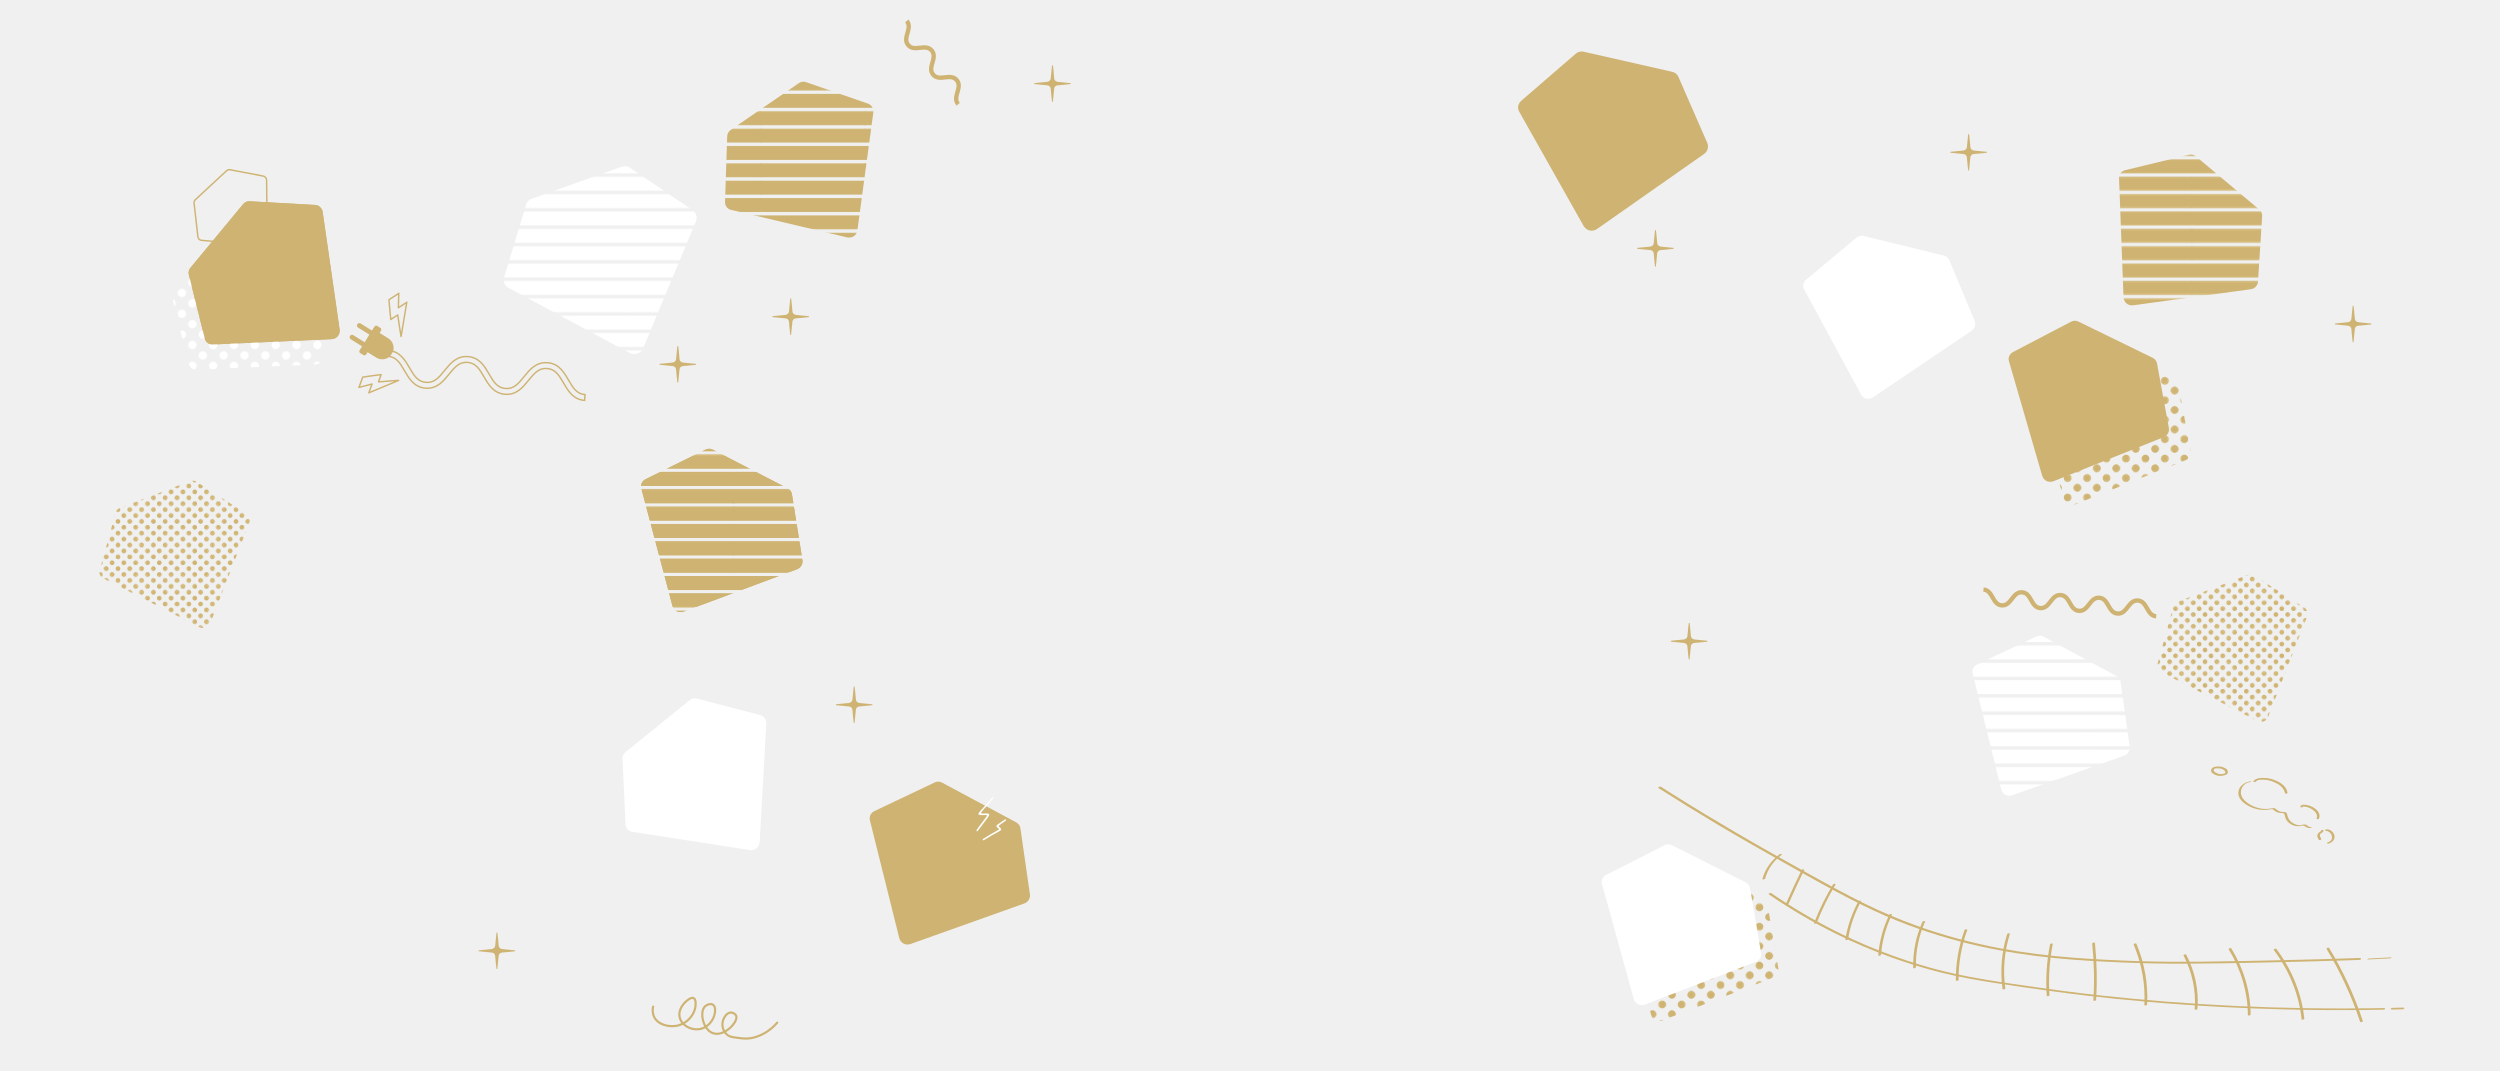
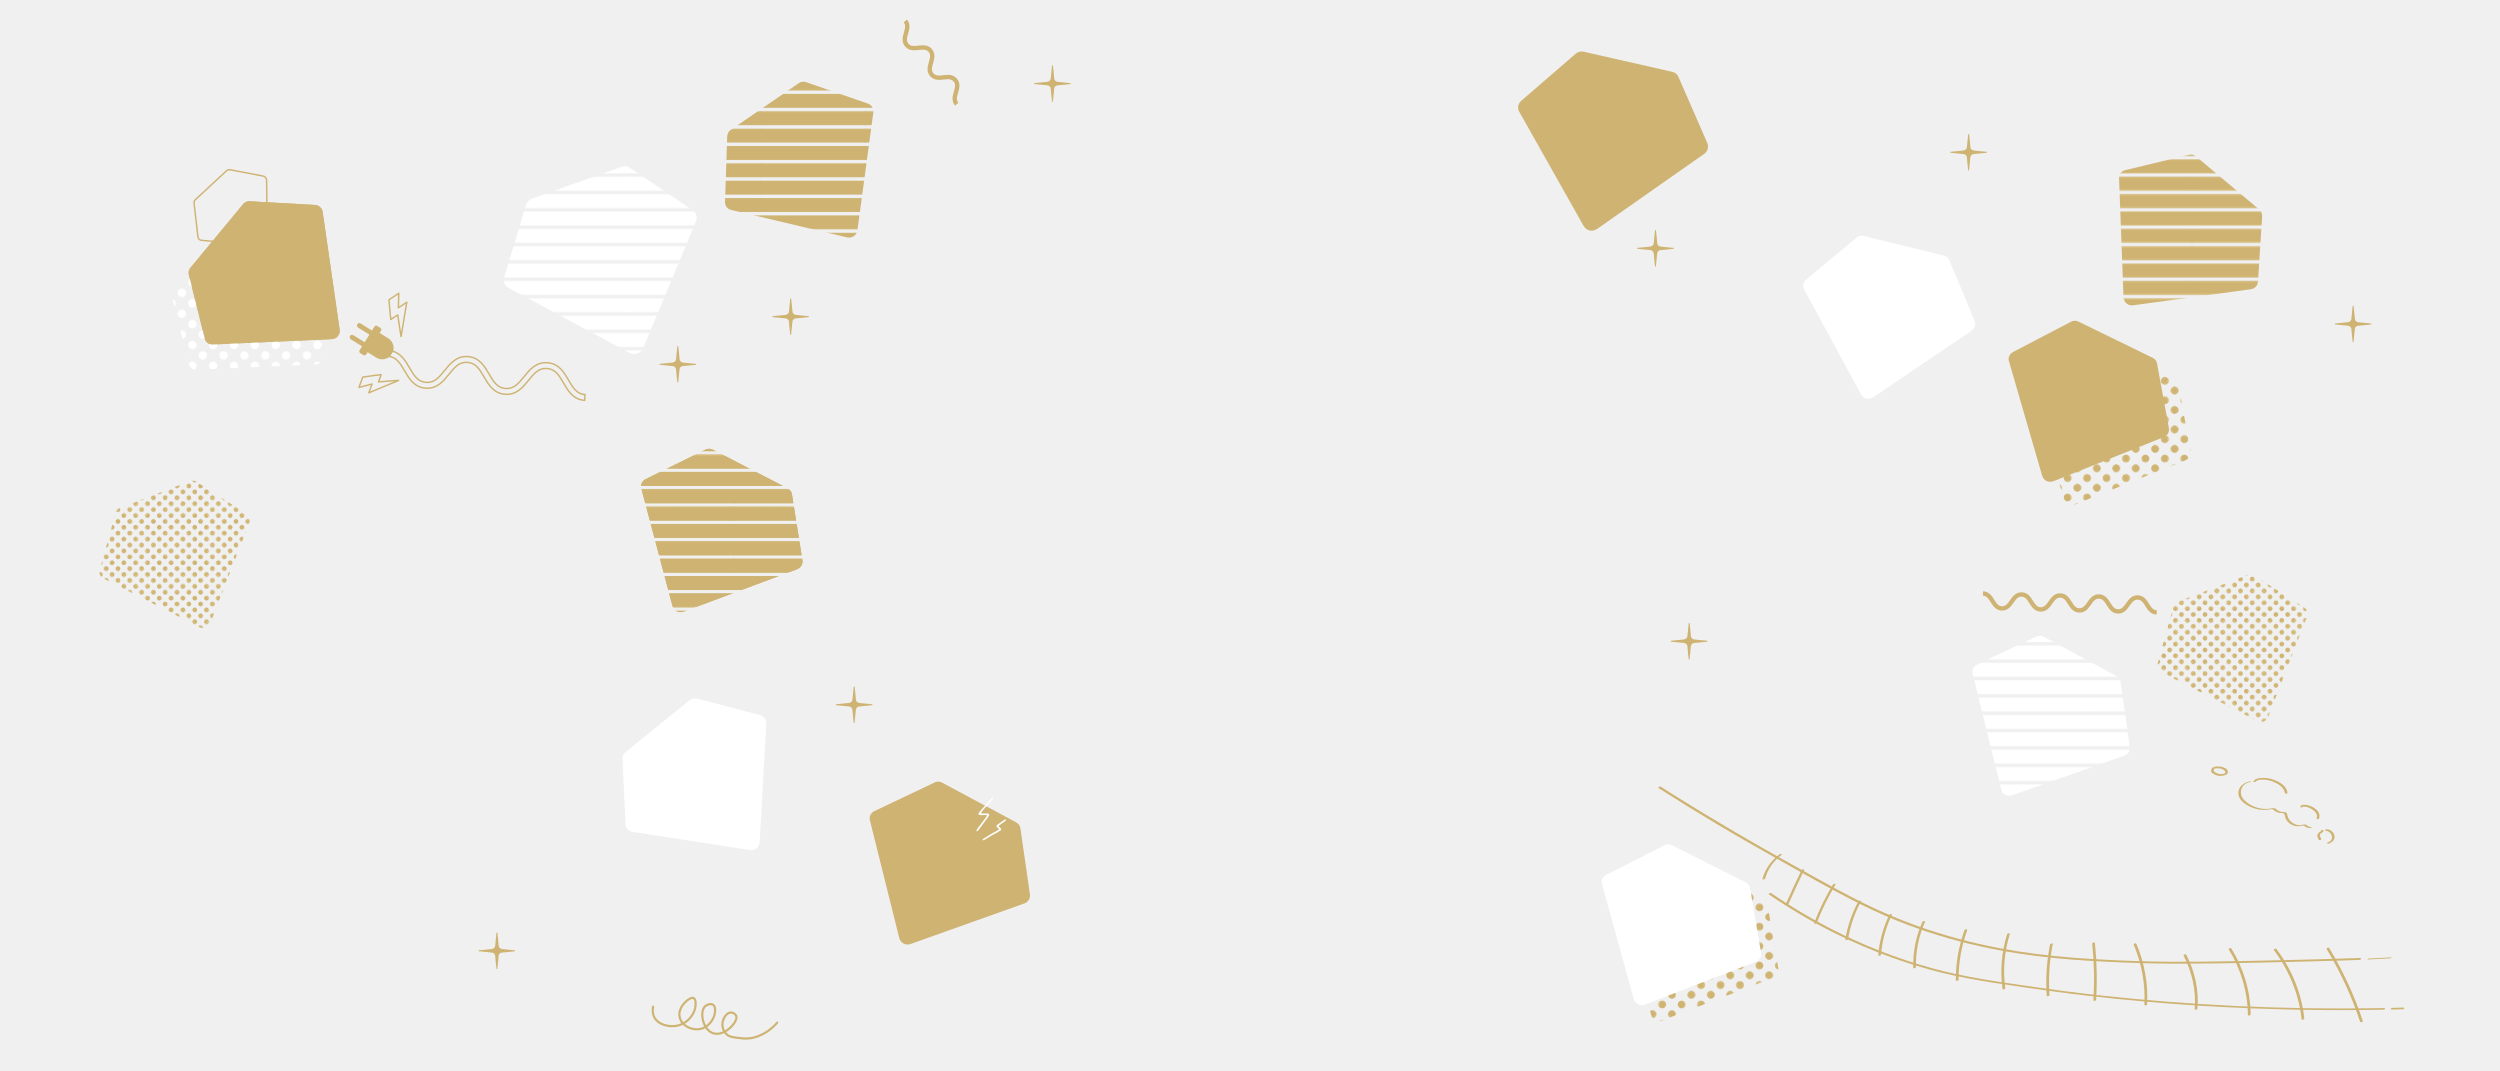
<svg xmlns="http://www.w3.org/2000/svg" xmlns:xlink="http://www.w3.org/1999/xlink" id="_レイヤー_2" data-name="レイヤー_2" version="1.1" viewBox="0 0 1728 740">
  <defs>
    <style>
      .st0, .st1, .st2, .st3, .st4, .st5 {
        fill: none;
      }

      .st6 {
        fill: #ceb372;
      }

      .st7 {
        fill: url(#_新規パターンスウォッチ_12);
      }

      .st8 {
        fill: url(#_新規パターンスウォッチ_11);
      }

      .st9 {
        fill: url(#_新規パターンスウォッチ_13);
      }

      .st10 {
        fill: url(#_新規パターンスウォッチ_41);
      }

      .st1 {
        stroke: #fff;
      }

      .st1, .st3 {
        stroke-width: 9.6px;
      }

      .st11 {
        fill: #fff;
      }

      .st12 {
        fill: url(#_新規パターンスウォッチ_5);
      }

      .st13 {
        fill: url(#_新規パターンスウォッチ_4);
      }

      .st14 {
        fill: url(#_新規パターンスウォッチ_3);
      }

      .st15 {
        fill: url(#_新規パターンスウォッチ_1);
      }

      .st2, .st3, .st4, .st5 {
        stroke: #ceb372;
      }

      .st2, .st4 {
        stroke-miterlimit: 10;
      }

      .st4 {
        stroke-width: 3px;
      }

      .st5 {
        stroke-linecap: round;
        stroke-linejoin: round;
        stroke-width: 1.5px;
      }
    </style>
    <pattern id="_新規パターンスウォッチ_1" data-name="新規パターンスウォッチ 1" x="0" y="0" width="48" height="48" patternTransform="translate(-3172.04 -3008.42) scale(.56)" patternUnits="userSpaceOnUse" viewBox="0 0 48 48">
      <g>
        <rect class="st0" width="48" height="48" />
        <g>
          <path class="st6" d="M24,52.8c2.65,0,4.8-2.15,4.8-4.8s-2.15-4.8-4.8-4.8-4.8,2.15-4.8,4.8,2.15,4.8,4.8,4.8Z" />
          <path class="st6" d="M48,52.8c2.65,0,4.8-2.15,4.8-4.8s-2.15-4.8-4.8-4.8-4.8,2.15-4.8,4.8,2.15,4.8,4.8,4.8Z" />
          <path class="st6" d="M24,28.8c2.65,0,4.8-2.15,4.8-4.8s-2.15-4.8-4.8-4.8-4.8,2.15-4.8,4.8,2.15,4.8,4.8,4.8Z" />
          <path class="st6" d="M48,28.8c2.65,0,4.8-2.15,4.8-4.8s-2.15-4.8-4.8-4.8-4.8,2.15-4.8,4.8,2.15,4.8,4.8,4.8Z" />
          <path class="st6" d="M36,40.8c2.65,0,4.8-2.15,4.8-4.8s-2.15-4.8-4.8-4.8-4.8,2.15-4.8,4.8,2.15,4.8,4.8,4.8Z" />
          <path class="st6" d="M12,40.8c2.65,0,4.8-2.15,4.8-4.8s-2.15-4.8-4.8-4.8-4.8,2.15-4.8,4.8,2.15,4.8,4.8,4.8Z" />
          <path class="st6" d="M36,16.8c2.65,0,4.8-2.15,4.8-4.8s-2.15-4.8-4.8-4.8-4.8,2.15-4.8,4.8,2.15,4.8,4.8,4.8Z" />
          <path class="st6" d="M12,16.8c2.65,0,4.8-2.15,4.8-4.8s-2.15-4.8-4.8-4.8-4.8,2.15-4.8,4.8,2.15,4.8,4.8,4.8Z" />
        </g>
        <g>
          <path class="st6" d="M0,52.8c2.65,0,4.8-2.15,4.8-4.8s-2.15-4.8-4.8-4.8-4.8,2.15-4.8,4.8,2.15,4.8,4.8,4.8Z" />
          <path class="st6" d="M0,28.8c2.65,0,4.8-2.15,4.8-4.8s-2.15-4.8-4.8-4.8-4.8,2.15-4.8,4.8,2.15,4.8,4.8,4.8Z" />
        </g>
        <g>
          <path class="st6" d="M24,4.8c2.65,0,4.8-2.15,4.8-4.8s-2.15-4.8-4.8-4.8-4.8,2.15-4.8,4.8,2.15,4.8,4.8,4.8Z" />
          <path class="st6" d="M48,4.8c2.65,0,4.8-2.15,4.8-4.8s-2.15-4.8-4.8-4.8-4.8,2.15-4.8,4.8,2.15,4.8,4.8,4.8Z" />
        </g>
        <path class="st6" d="M0,4.8c2.65,0,4.8-2.15,4.8-4.8S2.65-4.8,0-4.8-4.8-2.65-4.8,0-2.65,4.8,0,4.8Z" />
      </g>
    </pattern>
    <pattern id="_新規パターンスウォッチ_5" data-name="新規パターンスウォッチ 5" x="0" y="0" width="72" height="72" patternTransform="translate(3 709)" patternUnits="userSpaceOnUse" viewBox="0 0 72 72">
      <g>
        <rect class="st0" width="72" height="72" />
        <g>
          <line class="st1" x1="71.75" y1="66" x2="144.25" y2="66" />
          <line class="st1" x1="71.75" y1="42" x2="144.25" y2="42" />
          <line class="st1" x1="71.75" y1="18" x2="144.25" y2="18" />
          <line class="st1" x1="71.75" y1="54" x2="144.25" y2="54" />
          <line class="st1" x1="71.75" y1="30" x2="144.25" y2="30" />
          <line class="st1" x1="71.75" y1="6" x2="144.25" y2="6" />
        </g>
        <g>
          <line class="st1" x1="-.25" y1="66" x2="72.25" y2="66" />
          <line class="st1" x1="-.25" y1="42" x2="72.25" y2="42" />
          <line class="st1" x1="-.25" y1="18" x2="72.25" y2="18" />
          <line class="st1" x1="-.25" y1="54" x2="72.25" y2="54" />
          <line class="st1" x1="-.25" y1="30" x2="72.25" y2="30" />
          <line class="st1" x1="-.25" y1="6" x2="72.25" y2="6" />
        </g>
        <g>
          <line class="st1" x1="-72.25" y1="66" x2=".25" y2="66" />
          <line class="st1" x1="-72.25" y1="42" x2=".25" y2="42" />
          <line class="st1" x1="-72.25" y1="18" x2=".25" y2="18" />
          <line class="st1" x1="-72.25" y1="54" x2=".25" y2="54" />
          <line class="st1" x1="-72.25" y1="30" x2=".25" y2="30" />
          <line class="st1" x1="-72.25" y1="6" x2=".25" y2="6" />
        </g>
      </g>
    </pattern>
    <pattern id="_新規パターンスウォッチ_3" data-name="新規パターンスウォッチ 3" x="0" y="0" width="48" height="48" patternTransform="translate(-2912.64 -2691.94) scale(.6)" patternUnits="userSpaceOnUse" viewBox="0 0 48 48">
      <g>
        <rect class="st0" width="48" height="48" />
        <g>
          <path class="st11" d="M24,52.8c2.65,0,4.8-2.15,4.8-4.8s-2.15-4.8-4.8-4.8-4.8,2.15-4.8,4.8,2.15,4.8,4.8,4.8Z" />
          <path class="st11" d="M48,52.8c2.65,0,4.8-2.15,4.8-4.8s-2.15-4.8-4.8-4.8-4.8,2.15-4.8,4.8,2.15,4.8,4.8,4.8Z" />
          <path class="st11" d="M24,28.8c2.65,0,4.8-2.15,4.8-4.8s-2.15-4.8-4.8-4.8-4.8,2.15-4.8,4.8,2.15,4.8,4.8,4.8Z" />
          <path class="st11" d="M48,28.8c2.65,0,4.8-2.15,4.8-4.8s-2.15-4.8-4.8-4.8-4.8,2.15-4.8,4.8,2.15,4.8,4.8,4.8Z" />
          <path class="st11" d="M36,40.8c2.65,0,4.8-2.15,4.8-4.8s-2.15-4.8-4.8-4.8-4.8,2.15-4.8,4.8,2.15,4.8,4.8,4.8Z" />
          <path class="st11" d="M12,40.8c2.65,0,4.8-2.15,4.8-4.8s-2.15-4.8-4.8-4.8-4.8,2.15-4.8,4.8,2.15,4.8,4.8,4.8Z" />
          <path class="st11" d="M36,16.8c2.65,0,4.8-2.15,4.8-4.8s-2.15-4.8-4.8-4.8-4.8,2.15-4.8,4.8,2.15,4.8,4.8,4.8Z" />
          <path class="st11" d="M12,16.8c2.65,0,4.8-2.15,4.8-4.8s-2.15-4.8-4.8-4.8-4.8,2.15-4.8,4.8,2.15,4.8,4.8,4.8Z" />
        </g>
        <g>
          <path class="st11" d="M0,52.8c2.65,0,4.8-2.15,4.8-4.8s-2.15-4.8-4.8-4.8-4.8,2.15-4.8,4.8,2.15,4.8,4.8,4.8Z" />
          <path class="st11" d="M0,28.8c2.65,0,4.8-2.15,4.8-4.8s-2.15-4.8-4.8-4.8-4.8,2.15-4.8,4.8,2.15,4.8,4.8,4.8Z" />
        </g>
        <g>
          <path class="st11" d="M24,4.8c2.65,0,4.8-2.15,4.8-4.8s-2.15-4.8-4.8-4.8-4.8,2.15-4.8,4.8,2.15,4.8,4.8,4.8Z" />
          <path class="st11" d="M48,4.8c2.65,0,4.8-2.15,4.8-4.8s-2.15-4.8-4.8-4.8-4.8,2.15-4.8,4.8,2.15,4.8,4.8,4.8Z" />
        </g>
        <path class="st11" d="M0,4.8c2.65,0,4.8-2.15,4.8-4.8S2.65-4.8,0-4.8-4.8-2.65-4.8,0-2.65,4.8,0,4.8Z" />
      </g>
    </pattern>
    <pattern id="_新規パターンスウォッチ_4" data-name="新規パターンスウォッチ 4" x="0" y="0" width="72" height="72" patternTransform="translate(3 709)" patternUnits="userSpaceOnUse" viewBox="0 0 72 72">
      <g>
        <rect class="st0" width="72" height="72" />
        <g>
          <line class="st3" x1="71.75" y1="66" x2="144.25" y2="66" />
          <line class="st3" x1="71.75" y1="42" x2="144.25" y2="42" />
          <line class="st3" x1="71.75" y1="18" x2="144.25" y2="18" />
          <line class="st3" x1="71.75" y1="54" x2="144.25" y2="54" />
          <line class="st3" x1="71.75" y1="30" x2="144.25" y2="30" />
          <line class="st3" x1="71.75" y1="6" x2="144.25" y2="6" />
        </g>
        <g>
          <line class="st3" x1="-.25" y1="66" x2="72.25" y2="66" />
          <line class="st3" x1="-.25" y1="42" x2="72.25" y2="42" />
          <line class="st3" x1="-.25" y1="18" x2="72.25" y2="18" />
          <line class="st3" x1="-.25" y1="54" x2="72.25" y2="54" />
          <line class="st3" x1="-.25" y1="30" x2="72.25" y2="30" />
          <line class="st3" x1="-.25" y1="6" x2="72.25" y2="6" />
        </g>
        <g>
          <line class="st3" x1="-72.25" y1="66" x2=".25" y2="66" />
          <line class="st3" x1="-72.25" y1="42" x2=".25" y2="42" />
          <line class="st3" x1="-72.25" y1="18" x2=".25" y2="18" />
          <line class="st3" x1="-72.25" y1="54" x2=".25" y2="54" />
          <line class="st3" x1="-72.25" y1="30" x2=".25" y2="30" />
          <line class="st3" x1="-72.25" y1="6" x2=".25" y2="6" />
        </g>
      </g>
    </pattern>
    <pattern id="_新規パターンスウォッチ_11" data-name="新規パターンスウォッチ 1" patternTransform="translate(-4781.8 -4853.83) scale(.34)" xlink:href="#_新規パターンスウォッチ_1" />
    <pattern id="_新規パターンスウォッチ_12" data-name="新規パターンスウォッチ 1" patternTransform="translate(-4775.37 -4838.42) scale(.34)" xlink:href="#_新規パターンスウォッチ_1" />
    <pattern id="_新規パターンスウォッチ_13" data-name="新規パターンスウォッチ 1" patternTransform="translate(-3174.04 -3009.42) scale(.56)" xlink:href="#_新規パターンスウォッチ_1" />
    <pattern id="_新規パターンスウォッチ_41" data-name="新規パターンスウォッチ 4" patternTransform="translate(-14666.13 -16328.31) rotate(-180)" xlink:href="#_新規パターンスウォッチ_4" />
  </defs>
  <g>
    <path class="st6" d="M1555.75,540.02c-4.47.48-8.95,3.77-8.59,8.66s5.97,8.23,10.15,9.78c2.31.85,4.75,1.3,7.21,1.35,1.19.02,2.39-.04,3.57-.19.62-.08,1.23-.22,1.85-.29,1.11-.14,1.27.26,2.07.92.86.71,1.87,1.2,2.95,1.47.48.12.96.19,1.45.23.7.06,1.71-.15,2.27.38.73.71.67,2.24,1.05,3.17s.92,1.77,1.61,2.5c1.85,1.98,4.75,3.22,7.46,3.08,1.47-.07,2.95-.95,4.25.01,1.19.88,2.06,1.18,3.55,1.29.35.03,1.97-.6,1.14-.66-.68-.05-1.38-.12-2-.43-.51-.25-.86-.69-1.34-.99-.7-.43-1.5-.49-2.3-.38-.69.1-1.33.35-2.03.43-1.04.13-2.02-.03-3.01-.37s-2-.86-2.86-1.49c-1.73-1.26-2.78-3.06-3.22-5.14-.15-.73-.25-1.42-.96-1.81-.88-.48-2.11-.19-3.06-.36-1.15-.2-2.22-.68-3.14-1.4-.81-.63-1.26-1.26-2.35-1.22-1,.04-2,.35-3,.45-1.35.15-2.72.17-4.08.06-4.72-.39-9.55-2.51-12.97-5.82-1.82-1.76-2.82-4.17-2.44-6.71.44-2.91,3.05-5.57,6.01-5.89.43-.05,1.89-.77.77-.64h0Z" />
    <path class="st6" d="M1581.13,547.74c-.98-4.68-5.37-7.29-9.56-8.8-2.4-.87-4.93-1.29-7.48-1.25-2.24.04-4.81.26-6.37,2.07-.71.82.95,1.06,1.45.48,1.33-1.55,4.16-1.4,6.02-1.29,2.21.13,4.37.68,6.41,1.54,3.54,1.48,6.96,3.74,7.79,7.72.16.77,1.91.33,1.74-.47h0Z" />
    <path class="st6" d="M1602.92,565.71c.54-1.53.43-3.04-.45-4.42s-2.28-2.45-3.64-3.26-2.98-1.39-4.61-1.64c-1.32-.2-3.56-.55-4.17,1.04-.35.91,1.39.87,1.66.18.13-.33.01-.1,0-.16l-.13.04c.08,0,.17-.01.25-.01.26,0,.53.01.8.03.64.05,1.29.13,1.92.29,1.27.32,2.46.86,3.54,1.58,2.05,1.37,4.14,3.48,3.2,6.15-.33.93,1.41.88,1.66.18h0Z" />
    <path class="st6" d="M1536.03,530.09c-1.18-.27-2.37-.36-3.58-.29-.94.05-1.92.19-2.75.66-.65.37-1.2.94-1.35,1.71-.11.61.06,1.39.45,1.87.28.34.69.55,1.05.78.47.31.94.58,1.45.81.93.42,1.96.65,2.98.68,1.09.03,2.16-.12,3.21-.41.82-.23,1.81-.57,2.23-1.38s.1-2.01-.5-2.68c-.77-.86-2.01-1.21-3.04-1.67-.7-.31-2.01.7-1.01,1.14,1.2.53,2.93.96,2.98,2.55.02.59-.32.71-.82.86-.71.21-1.44.35-2.19.37-1.6.05-2.91-.59-4.23-1.42-.49-.31-.77-.63-.82-1.22-.03-.35.07-.72.31-.93.41-.37,1.13-.43,1.7-.46.97-.06,1.96-.02,2.91.2.42.1.93.02,1.23-.33.24-.28.19-.72-.22-.81h0Z" />
    <path class="st6" d="M1609.47,583.12c1.28-.44,2.48-1.11,3.33-2.19.73-.94.94-2.06.77-3.22-.36-2.41-2.82-4.53-5.28-4.48-.38,0-.94.11-1.14.49-.19.34.16.56.48.56,1.04-.02,2.09.61,2.83,1.3.69.64,1.15,1.44,1.33,2.36s.11,1.84-.41,2.64-1.3,1.31-2.16,1.61c-.27.09-.84.31-.74.7.09.36.75.32.99.23h0Z" />
    <path class="st6" d="M1604.33,574.14c-.02.06-.1.3-.1.28-.01.04-.02.07-.04.1-.04.09,0,.06.13-.11-.03-.02-.47.31-.53.35-.29.2-.58.41-.84.65-.45.39-.89.84-1.09,1.41-.45,1.27.31,2.56.93,3.64.21.36.88.26,1.18.11.34-.16.63-.5.42-.87-.32-.55-.63-1.12-.81-1.73-.04-.13-.07-.26-.09-.39,0-.05-.01-.11-.02-.16.01.14,0-.01,0-.04,0-.11.01-.23.04-.34,0-.05.02-.09.03-.14-.04.16,0,0,.02-.04.04-.1.1-.19.15-.29-.09.15,0,0,.02-.02.04-.05.08-.1.13-.15.09-.1.18-.19.28-.28-.13.13.03-.03.05-.04.06-.05.13-.11.19-.16.28-.22.58-.43.88-.62.21-.14.41-.28.54-.5.09-.15.13-.35.18-.48.36-.91-1.38-.87-1.66-.18h0Z" />
  </g>
  <g>
    <path class="st6" d="M1636.58,663.21c4.97-.23,9.95-.48,14.92-.74.43-.02.97-.1,1.33-.36.25-.18.31-.39-.1-.36-4.97.26-9.95.51-14.92.74-.43.02-.97.1-1.33.36-.25.18-.31.38.1.36h0Z" />
    <path class="st6" d="M1146.48,544.82c13.11,8.35,26.34,16.51,39.68,24.48,17.22,10.27,34.68,20.13,52.16,29.95,13.62,7.64,27.25,15.29,41.15,22.43,10.54,5.42,21.26,10.49,32.26,14.89,18.27,7.31,37.16,13.1,56.37,17.4,17.23,3.86,34.7,6.52,52.26,8.26,15.47,1.54,30.99,2.35,46.51,3.02,14.41.62,28.81.88,43.23.85,17.6-.04,35.2-.39,52.79-.77,19.34-.42,38.68-.85,58.01-1.49,3.35-.11,6.7-.23,10.05-.35,1.05-.04,1.47-1.38.18-1.33-17.68.64-35.36,1.1-53.04,1.5-18.54.42-37.09.85-55.64,1.03-15,.15-30.01.13-45-.37-14.79-.5-29.6-1.2-44.36-2.35-17.09-1.33-34.14-3.4-50.99-6.58-19.32-3.64-38.37-8.75-56.89-15.37-12.53-4.48-24.75-9.69-36.68-15.57-12.79-6.3-25.29-13.17-37.74-20.1-17.22-9.58-34.43-19.21-51.44-29.17-14.55-8.52-28.97-17.26-43.25-26.24-2.73-1.72-5.46-3.45-8.18-5.18-.67-.43-2.34.5-1.46,1.06h0Z" />
    <path class="st6" d="M1222.71,618.25c14.64,10.01,29.94,19.04,45.82,26.93,12.9,6.4,26.16,12.05,39.72,16.9,11.05,3.95,22.3,7.4,33.69,10.21,11.8,2.91,23.77,5.07,35.77,6.96,13.91,2.19,27.87,4.12,41.82,6.04,8.07,1.11,16.15,2.12,24.24,3.06,13.32,1.54,26.67,2.88,40.04,4.04,17.16,1.49,34.34,2.69,51.54,3.61,15.11.8,30.24,1.38,45.37,1.74,17.59.42,35.19.53,52.78.36,4.59-.05,9.18-.11,13.77-.2.37,0,1.09-.12,1.24-.53.14-.38-.12-.61-.52-.6-18.08.34-36.16.37-54.24.09-15.7-.25-31.39-.73-47.07-1.46-16.61-.77-33.21-1.81-49.79-3.11-14.5-1.14-28.98-2.49-43.44-4.06-9.51-1.04-19.02-2.17-28.51-3.43-11.89-1.58-23.77-3.27-35.64-5.03-12.65-1.87-25.29-3.88-37.78-6.6-11.21-2.44-22.28-5.51-33.18-9.1-13-4.27-25.76-9.29-38.19-15.01-15.36-7.05-30.23-15.17-44.5-24.22-3.86-2.45-7.67-4.96-11.44-7.54-.54-.37-2.27.41-1.49.95h0Z" />
    <path class="st6" d="M1229.89,590.61c-5.61,4.21-9.85,10.07-11.7,16.87-.18.68,1.71.41,1.88-.23,1.79-6.6,5.88-12.24,11.32-16.32.34-.25.16-.58-.18-.67-.45-.12-.98.09-1.33.36h0Z" />
    <path class="st6" d="M1245.24,601.37c-3.76,7.8-7.4,15.66-10.92,23.57-.38.86,1.5.68,1.76.08,3.51-7.92,7.15-15.77,10.92-23.57.41-.85-1.48-.67-1.76-.08h0Z" />
    <path class="st6" d="M1266.94,611.34c-5.08,8.54-9.53,17.46-13.07,26.75-.25.66,1.64.44,1.89-.22,3.5-9.19,7.92-18.01,12.94-26.45.47-.79-1.42-.64-1.76-.08h0Z" />
    <path class="st6" d="M1284.51,623.03c-4.39,8.22-7.59,17.08-8.98,26.31-.12.78,1.78.47,1.89-.22,1.38-9.13,4.51-17.89,8.86-26.02.44-.82-1.45-.66-1.76-.08h0Z" />
    <path class="st6" d="M1305.9,632.27c-4.25,8.75-6.88,18.2-7.63,27.91-.06.81,1.84.46,1.89-.22.74-9.6,3.3-18.96,7.5-27.62.41-.84-1.47-.67-1.76-.08h0Z" />
    <path class="st6" d="M1328.77,637.19c-4.48,9.98-6.61,20.86-6.37,31.79.01.6,1.9.23,1.88-.5-.23-10.83,1.94-21.64,6.37-31.52.26-.58-1.61-.38-1.88.23h0Z" />
    <path class="st6" d="M1357.9,642.87c-4.03,11.06-6.09,22.73-6.03,34.51,0,.96,1.91.66,1.9-.16-.06-11.64,1.93-23.22,5.92-34.16.36-1-1.52-.95-1.79-.19h0Z" />
    <path class="st6" d="M1387.32,645.73c-3.82,12.23-4.91,25.16-3.16,37.86.09.68,1.99.24,1.88-.5-1.74-12.6-.62-25.43,3.17-37.57.22-.7-1.68-.45-1.89.22h0Z" />
    <path class="st6" d="M1416.99,652.81c-2.34,11.67-3.08,23.59-2.28,35.46.04.66,1.94.26,1.88-.5-.8-11.77-.04-23.6,2.28-35.18.15-.76-1.75-.47-1.89.22h0Z" />
    <path class="st6" d="M1446.13,652.28c1.34,12.99,1.62,26.07.8,39.1-.05.77,1.84.4,1.88-.23.83-13.12.55-26.29-.8-39.37-.06-.63-1.96-.21-1.88.5h0Z" />
    <path class="st6" d="M1474.8,652.88c5.52,13.16,8.18,27.38,7.39,41.65-.04.81,1.85.46,1.89-.22.79-14.37-1.83-28.69-7.39-41.94-.29-.69-2.15-.13-1.88.5h0Z" />
    <path class="st6" d="M1509.26,660.43c5.89,11.4,8.79,24.21,7.71,37.04-.07.8,1.83.46,1.89-.22,1.09-12.93-1.77-25.83-7.71-37.33-.35-.68-2.19-.08-1.88.5h0Z" />
    <path class="st6" d="M1540.5,656.22c8.42,13.66,13.17,29.36,13.24,45.44,0,.59,1.89.23,1.88-.5-.08-16.19-4.91-31.92-13.38-45.67-.33-.53-2.16.07-1.75.74h0Z" />
    <path class="st6" d="M1571.68,656.65c10.49,13.97,17.35,30.42,19.18,47.84.07.67,1.96.25,1.88-.5-1.5-14.25-6.35-27.96-13.88-40.14-1.69-2.73-3.51-5.38-5.44-7.95-.41-.54-2.23.11-1.74.76h0Z" />
    <path class="st6" d="M1608.17,655.98c9.52,15.83,17.32,32.67,23.13,50.22.23.7,2.11.17,1.88-.5-5.84-17.64-13.69-34.55-23.27-50.47-.34-.57-2.17.05-1.74.76h0Z" />
    <path class="st6" d="M1653.36,697.81c2.48-.06,4.95-.12,7.43-.19.37-.01.99-.28,1.06-.69.07-.46-.54-.5-.84-.49-2.48.07-4.95.13-7.43.19-.37,0-.99.28-1.06.69-.07.46.54.5.84.49h0Z" />
  </g>
  <path class="st2" d="M404.07,276.76c-7.92-.61-11.44-6.67-14.55-12.02-2.99-5.15-5.57-9.59-11.4-10.04-5.81-.45-9.05,3.55-12.8,8.18-3.89,4.81-8.3,10.25-16.22,9.65-7.92-.61-11.44-6.67-14.54-12.02-2.99-5.15-5.57-9.59-11.39-10.04-5.83-.44-9.05,3.55-12.8,8.18-3.89,4.81-8.3,10.26-16.21,9.65-7.92-.61-11.44-6.67-14.54-12.02-2.99-5.15-5.57-9.59-11.39-10.04l.31-3.99c7.92.61,11.44,6.67,14.54,12.02,2.99,5.15,5.57,9.59,11.39,10.04,5.82.45,9.05-3.55,12.8-8.18,3.89-4.81,8.29-10.26,16.21-9.65,7.92.61,11.44,6.67,14.54,12.02,2.99,5.15,5.57,9.59,11.39,10.04,5.81.45,9.05-3.55,12.8-8.18,3.89-4.81,8.29-10.26,16.22-9.65,7.92.61,11.44,6.67,14.55,12.02,2.99,5.15,5.57,9.59,11.4,10.04l-.31,3.99Z" />
-   <path class="st4" d="M1370.98,407.51c6.67.47,5.96,10.45,12.63,10.92,6.67.47,7.38-9.5,14.05-9.03s5.96,10.45,12.63,10.92c6.67.47,7.38-9.5,14.05-9.03,6.67.47,5.96,10.45,12.63,10.92s7.38-9.5,14.05-9.03,5.96,10.45,12.63,10.92,7.38-9.5,14.06-9.03,5.97,10.45,12.64,10.92" />
-   <path class="st4" d="M626.75,14.48c4.32,5.11-3.32,11.56.99,16.67s11.96-1.34,16.27,3.77-3.32,11.56.99,16.67,11.96-1.34,16.28,3.77-3.32,11.57,1,16.68" />
+   <path class="st4" d="M1370.63,410.21c6.68.17,6.43,10.17,13.11,10.34,6.69.17,6.94-9.82,13.63-9.65s6.43,10.17,13.11,10.34,6.94-9.82,13.63-9.65c6.69.17,6.43,10.17,13.11,10.34,6.69.17,6.95-9.82,13.63-9.65,6.69.17,6.43,10.17,13.11,10.34,6.69.17,6.95-9.82,13.64-9.65,6.69.17,6.43,10.17,13.12,10.34" />
+   <path class="st4" d="M625.75,14.48c4.32,5.11-3.32,11.56.99,16.67s11.96-1.34,16.27,3.77-3.32,11.56.99,16.67,11.96-1.34,16.28,3.77-3.32,11.57,1,16.68" />
  <path class="st5" d="M451.43,695.79c-.34,1.63-.6,4.33.65,6.99,2.63,5.57,10.21,7.25,15.65,6.25,6.86-1.26,11.67-7.01,12.78-12.27.44-2.09.7-5.96-1.04-6.85-1.62-.83-4.2,1.33-4.97,1.98-.71.59-6.03,5.2-4.71,11.21,1.23,5.6,7.43,8.74,12.74,8.34,6.48-.49,10.57-6.17,11.47-10.62.12-.57,1-4.95-1.14-6.34-1.6-1.04-4.45-.13-5.85,1.46-3.55,4.03-1.03,15.94,5.93,18.24,7.59,2.51,17.1-7.52,16.01-11.74-.39-1.51-2.23-2.59-3.74-2.6-2.92-.02-5.51,3.95-5.85,7.47-.32,3.35,1.35,6.57,3.74,8.29,1.47,1.06,3.31,1.3,6.99,1.79,2.62.35,4.87.64,7.8.33,4.32-.47,7.4-1.99,9.26-2.92,4.73-2.38,8.01-5.53,10.07-7.96" />
  <path class="st6" d="M558.93,218.52s-.02,0-.03,0c-.59-.1-7.28-.62-8.76-.86-1.29-.21-2.36-1.1-2.41-2.41-.04-1.15-.75-8.16-.86-8.75,0,0,0-.01,0-.02-.03-.15-.13-.24-.24-.28-.02-.01-.05-.02-.08-.02h-.02s-.06,0-.09.02c-.11.04-.2.13-.23.27,0,0,0,.01,0,.02-.1.59-.81,7.6-.86,8.75-.05,1.31-1.12,2.21-2.41,2.41-1.47.24-8.17.75-8.76.86,0,0-.02,0-.03,0-.39.07-.39.64,0,.7,0,0,.02,0,.03,0,.59.1,7.6.81,8.75.86,1.31.05,2.36,1.1,2.41,2.41.04,1.15.75,8.16.86,8.75,0,0,0,.02,0,.03.03.17.16.27.29.29,0,0,.02,0,.02,0,0,0,0,0,0,0h0s0,0,0,0c0,0,0,0,.01,0h0c.15-.01.29-.11.32-.29,0,0,0-.02,0-.03.1-.59.81-7.6.86-8.75.05-1.31,1.1-2.36,2.41-2.41,1.15-.04,8.16-.75,8.75-.86,0,0,.02,0,.03,0,.39-.07.39-.64,0-.7Z" />
  <path class="st6" d="M602.79,486.76s-.02,0-.03,0c-.59-.1-7.28-.62-8.76-.86-1.29-.21-2.36-1.1-2.41-2.41-.04-1.15-.75-8.16-.86-8.75,0,0,0-.01,0-.02-.03-.15-.13-.24-.24-.28-.02-.01-.05-.02-.08-.02h-.02s-.06,0-.09.02c-.11.04-.2.13-.23.27,0,0,0,.01,0,.02-.1.59-.81,7.6-.86,8.75-.05,1.31-1.12,2.21-2.41,2.41-1.47.24-8.17.75-8.76.86,0,0-.02,0-.03,0-.39.07-.39.64,0,.7,0,0,.02,0,.03,0,.59.1,7.6.81,8.75.86,1.31.05,2.36,1.1,2.41,2.41.04,1.15.75,8.16.86,8.75,0,0,0,.02,0,.03.03.17.16.27.29.29,0,0,.02,0,.02,0,0,0,0,0,0,0h0s0,0,0,0c0,0,0,0,.01,0h0c.15-.01.29-.11.32-.29,0,0,0-.02,0-.03.1-.59.81-7.6.86-8.75.05-1.31,1.1-2.36,2.41-2.41,1.15-.04,8.16-.75,8.75-.86,0,0,.02,0,.03,0,.39-.07.39-.64,0-.7Z" />
  <path class="st6" d="M355.87,656.85s-.02,0-.03,0c-.59-.1-7.28-.62-8.76-.86-1.29-.21-2.36-1.1-2.41-2.41-.04-1.15-.75-8.16-.86-8.75,0,0,0-.01,0-.02-.03-.15-.13-.24-.24-.28-.02-.01-.05-.02-.08-.02h-.02s-.06,0-.09.02c-.11.04-.2.13-.23.27,0,0,0,.01,0,.02-.1.59-.81,7.6-.86,8.75-.05,1.31-1.12,2.21-2.41,2.41-1.47.24-8.17.75-8.76.86,0,0-.02,0-.03,0-.39.07-.39.64,0,.7,0,0,.02,0,.03,0,.59.1,7.6.81,8.75.86,1.31.05,2.36,1.1,2.41,2.41.04,1.15.75,8.16.86,8.75,0,0,0,.02,0,.03.03.17.16.27.29.29,0,0,.02,0,.02,0,0,0,0,0,0,0h0s0,0,0,0c0,0,0,0,.01,0h0c.15-.01.29-.11.32-.29,0,0,0-.02,0-.03.1-.59.81-7.6.86-8.75.05-1.31,1.1-2.36,2.41-2.41,1.15-.04,8.16-.75,8.75-.86,0,0,.02,0,.03,0,.39-.07.39-.64,0-.7Z" />
  <path class="st6" d="M1179.94,442.86s-.02,0-.03,0c-.59-.1-7.28-.62-8.76-.86-1.29-.21-2.36-1.1-2.41-2.41-.04-1.15-.75-8.16-.86-8.75,0,0,0-.01,0-.02-.03-.15-.13-.24-.24-.28-.02-.01-.05-.02-.08-.02h-.02s-.06,0-.09.02c-.11.04-.2.13-.23.27,0,0,0,.01,0,.02-.1.59-.81,7.6-.86,8.75-.05,1.31-1.12,2.21-2.41,2.41-1.47.24-8.17.75-8.76.86,0,0-.02,0-.03,0-.39.07-.39.64,0,.7,0,0,.02,0,.03,0,.59.1,7.6.81,8.75.86,1.31.05,2.36,1.1,2.41,2.41.04,1.15.75,8.16.86,8.75,0,0,0,.02,0,.03.03.17.16.27.29.29,0,0,.02,0,.02,0,0,0,0,0,0,0h0s0,0,0,0c0,0,0,0,.01,0h0c.15-.01.29-.11.32-.29,0,0,0-.02,0-.03.1-.59.81-7.6.86-8.75.05-1.31,1.1-2.36,2.41-2.41,1.15-.04,8.16-.75,8.75-.86,0,0,.02,0,.03,0,.39-.07.39-.64,0-.7Z" />
  <path class="st6" d="M1638.87,223.58s-.02,0-.03,0c-.59-.1-7.28-.62-8.76-.86-1.29-.21-2.36-1.1-2.41-2.41-.04-1.15-.75-8.16-.86-8.75,0,0,0-.01,0-.02-.03-.15-.13-.24-.24-.28-.02-.01-.05-.02-.08-.02h-.02s-.06,0-.09.02c-.11.04-.2.13-.23.27,0,0,0,.01,0,.02-.1.59-.81,7.6-.86,8.75-.05,1.31-1.12,2.21-2.41,2.41-1.47.24-8.17.75-8.76.86,0,0-.02,0-.03,0-.39.07-.39.64,0,.7,0,0,.02,0,.03,0,.59.1,7.6.81,8.75.86,1.31.05,2.36,1.1,2.41,2.41.04,1.15.75,8.16.86,8.75,0,0,0,.02,0,.03.03.17.16.27.29.29,0,0,.02,0,.02,0,0,0,0,0,0,0h0s0,0,0,0c0,0,0,0,.01,0h0c.15-.01.29-.11.32-.29,0,0,0-.02,0-.03.1-.59.81-7.6.86-8.75.05-1.31,1.1-2.36,2.41-2.41,1.15-.04,8.16-.75,8.75-.86,0,0,.02,0,.03,0,.39-.07.39-.64,0-.7Z" />
  <path class="st6" d="M1373.12,104.91s-.02,0-.03,0c-.59-.1-7.28-.62-8.76-.86-1.29-.21-2.36-1.1-2.41-2.41-.04-1.15-.75-8.16-.86-8.75,0,0,0-.01,0-.02-.03-.15-.13-.24-.24-.28-.02-.01-.05-.02-.08-.02h-.02s-.06,0-.09.02c-.11.04-.2.13-.23.27,0,0,0,.01,0,.02-.1.59-.81,7.6-.86,8.75-.05,1.31-1.12,2.21-2.41,2.41-1.47.24-8.17.75-8.76.86,0,0-.02,0-.03,0-.39.07-.39.64,0,.7,0,0,.02,0,.03,0,.59.1,7.6.81,8.75.86,1.31.05,2.36,1.1,2.41,2.41.04,1.15.75,8.16.86,8.75,0,0,0,.02,0,.03.03.17.16.27.29.29,0,0,.02,0,.02,0,0,0,0,0,0,0h0s0,0,0,0c0,0,0,0,.01,0h0c.15-.01.29-.11.32-.29,0,0,0-.02,0-.03.1-.59.81-7.6.86-8.75.05-1.31,1.1-2.36,2.41-2.41,1.15-.04,8.16-.75,8.75-.86,0,0,.02,0,.03,0,.39-.07.39-.64,0-.7Z" />
  <path class="st6" d="M1156.66,171.31s-.02,0-.03,0c-.59-.1-7.28-.62-8.76-.86-1.29-.21-2.36-1.1-2.41-2.41-.04-1.15-.75-8.16-.86-8.75,0,0,0-.01,0-.02-.03-.15-.13-.24-.24-.28-.02-.01-.05-.02-.08-.02h-.02s-.06,0-.09.02c-.11.04-.2.13-.23.27,0,0,0,.01,0,.02-.1.59-.81,7.6-.86,8.75-.05,1.31-1.12,2.21-2.41,2.41-1.47.24-8.17.75-8.76.86,0,0-.02,0-.03,0-.39.07-.39.64,0,.7,0,0,.02,0,.03,0,.59.1,7.6.81,8.75.86,1.31.05,2.36,1.1,2.41,2.41.04,1.15.75,8.16.86,8.75,0,0,0,.02,0,.03.03.17.16.27.29.29,0,0,.02,0,.02,0,0,0,0,0,0,0h0s0,0,0,0c0,0,0,0,.01,0h0c.15-.01.29-.11.32-.29,0,0,0-.02,0-.03.1-.59.81-7.6.86-8.75.05-1.31,1.1-2.36,2.41-2.41,1.15-.04,8.16-.75,8.75-.86,0,0,.02,0,.03,0,.39-.07.39-.64,0-.7Z" />
  <path class="st6" d="M739.86,57.43s-.02,0-.03,0c-.59-.1-7.28-.62-8.76-.86-1.29-.21-2.36-1.1-2.41-2.41-.04-1.15-.75-8.16-.86-8.75,0,0,0-.01,0-.02-.03-.15-.13-.24-.24-.28-.02-.01-.05-.02-.08-.02h-.02s-.06,0-.09.02c-.11.04-.2.13-.23.27,0,0,0,.01,0,.02-.1.59-.81,7.6-.86,8.75-.05,1.31-1.12,2.21-2.41,2.41-1.47.24-8.17.75-8.76.86,0,0-.02,0-.03,0-.39.07-.39.64,0,.7,0,0,.02,0,.03,0,.59.1,7.6.81,8.75.86,1.31.05,2.36,1.1,2.41,2.41.04,1.15.75,8.16.86,8.75,0,0,0,.02,0,.03.03.17.16.27.29.29,0,0,.02,0,.02,0,0,0,0,0,0,0h0s0,0,0,0c0,0,0,0,.01,0h0c.15-.01.29-.11.32-.29,0,0,0-.02,0-.03.1-.59.81-7.6.86-8.75.05-1.31,1.1-2.36,2.41-2.41,1.15-.04,8.16-.75,8.75-.86,0,0,.02,0,.03,0,.39-.07.39-.64,0-.7Z" />
  <path class="st6" d="M480.89,251.47s-.02,0-.03,0c-.59-.1-7.28-.62-8.76-.86-1.29-.21-2.36-1.1-2.41-2.41-.04-1.15-.75-8.16-.86-8.75,0,0,0-.01,0-.02-.03-.15-.13-.24-.24-.28-.02-.01-.05-.02-.08-.02h-.02s-.06,0-.09.02c-.11.04-.2.13-.23.27,0,0,0,.01,0,.02-.1.59-.81,7.6-.86,8.75-.05,1.31-1.12,2.21-2.41,2.41-1.47.24-8.17.75-8.76.86,0,0-.02,0-.03,0-.39.07-.39.64,0,.7,0,0,.02,0,.03,0,.59.1,7.6.81,8.75.86,1.31.05,2.36,1.1,2.41,2.41.04,1.15.75,8.16.86,8.75,0,0,0,.02,0,.03.03.17.16.27.29.29,0,0,.02,0,.02,0,0,0,0,0,0,0h0s0,0,0,0c0,0,0,0,.01,0h0c.15-.01.29-.11.32-.29,0,0,0-.02,0-.03.1-.59.81-7.6.86-8.75.05-1.31,1.1-2.36,2.41-2.41,1.15-.04,8.16-.75,8.75-.86,0,0,.02,0,.03,0,.39-.07.39-.64,0-.7Z" />
  <path class="st15" d="M1162.47,595.27c1.5-.85,3.42-.95,5.12-.09l51.1,25.73c1.7.86,2.77,2.46,2.97,4.17l7.55,44.37c.53,2.67-1.08,5.33-3.43,6.28l-76.85,29.63c-1.6.53-3.2.52-4.69-.23s-2.45-2.03-2.97-3.63l-21.95-79.38c-.85-2.56.55-5.33,3-6.49l40.15-20.35Z" />
  <path class="st12" d="M363.59,141.69c.48-1.92,1.93-3.6,4-4.34l62.15-22.09c2.07-.74,4.25-.35,5.84.84l42.99,29.05c2.64,1.69,3.58,5.14,2.5,7.86l-36.52,87.64c-.84,1.76-2.11,3.09-3.92,3.73s-3.65.42-5.4-.42l-83.64-44.94c-2.81-1.34-4-4.7-3.02-7.68l15.01-49.67Z" />
  <path class="st6" d="M130.58,190.12c-.49-1.64-.16-3.54,1.05-5l36.43-44.02c1.21-1.47,3.01-2.15,4.72-1.97l44.88,2.53c2.72.08,4.95,2.24,5.35,4.74l11.74,81.41c.16,1.68-.2,3.23-1.26,4.51s-2.53,1.93-4.2,2.09l-82.17,3.7c-2.68.25-5.07-1.72-5.65-4.37l-10.88-43.61Z" />
  <path class="st14" d="M119.49,207.59c-.49-1.64-.16-3.54,1.05-5l36.43-44.02c1.21-1.47,3.01-2.15,4.72-1.97l44.88,2.53c2.72.08,4.95,2.24,5.35,4.74l11.74,81.41c.16,1.68-.2,3.23-1.26,4.51s-2.53,1.93-4.2,2.09l-82.17,3.7c-2.68.25-5.07-1.72-5.65-4.37l-10.88-43.61Z" />
  <path class="st6" d="M130.58,190.12c-.49-1.64-.16-3.54,1.05-5l36.43-44.02c1.21-1.47,3.01-2.15,4.72-1.97l44.88,2.53c2.72.08,4.95,2.24,5.35,4.74l11.74,81.41c.16,1.68-.2,3.23-1.26,4.51s-2.53,1.93-4.2,2.09l-82.17,3.7c-2.68.25-5.07-1.72-5.65-4.37l-10.88-43.61Z" />
  <path class="st13" d="M487.51,310.86c1.53-.85,3.49-.93,5.21-.04l51.72,26.74c1.72.89,2.79,2.53,2.98,4.27l7.2,45.23c.51,2.72-1.16,5.41-3.56,6.35l-78.52,29.32c-1.64.52-3.26.5-4.77-.28s-2.47-2.1-2.99-3.73l-21.48-81.02c-.83-2.62.62-5.42,3.13-6.58l41.07-20.28Z" />
  <path class="st13" d="M487.51,310.86c1.53-.85,3.49-.93,5.21-.04l51.72,26.74c1.72.89,2.79,2.53,2.98,4.27l7.2,45.23c.51,2.72-1.16,5.41-3.56,6.35l-78.52,29.32c-1.64.52-3.26.5-4.77-.28s-2.47-2.1-2.99-3.73l-21.48-81.02c-.83-2.62.62-5.42,3.13-6.58l41.07-20.28Z" />
  <path class="st8" d="M79.82,354.57c.34-1.52,1.45-2.87,3.06-3.49l48.42-18.55c1.61-.62,3.34-.35,4.61.55l34.35,22.01c2.11,1.28,2.91,3.97,2.12,6.13l-27.02,69.58c-.62,1.4-1.6,2.47-3.01,3.01s-2.86.4-4.25-.22l-66.6-33.71c-2.23-1-3.24-3.62-2.52-5.97l10.85-39.32Z" />
  <path class="st7" d="M1502.16,419.38c.34-1.52,1.45-2.87,3.06-3.49l48.42-18.55c1.61-.62,3.34-.35,4.61.55l34.35,22.01c2.11,1.28,2.91,3.97,2.12,6.13l-27.02,69.58c-.62,1.4-1.6,2.47-3.01,3.01s-2.86.4-4.25-.22l-66.6-33.71c-2.23-1-3.24-3.62-2.52-5.97l10.85-39.32Z" />
  <path class="st6" d="M645.89,540.88c1.54-.82,3.5-.88,5.21.04l51.32,27.51c1.71.92,2.75,2.58,2.92,4.32l6.53,45.34c.47,2.73-1.24,5.39-3.65,6.3l-78.95,28.15c-1.64.5-3.27.45-4.76-.35s-2.44-2.13-2.93-3.77l-20.27-81.33c-.79-2.63.7-5.41,3.22-6.53l41.37-19.66Z" />
  <path class="st11" d="M430.3,524.59c-.16-1.71.54-3.5,2.02-4.7l44.47-36c1.48-1.2,3.38-1.51,5.02-1l43.55,11.36c2.65.62,4.41,3.18,4.31,5.71l-4.59,82.23c-.18,1.68-.84,3.13-2.13,4.18s-2.86,1.39-4.53,1.22l-81.39-12.64c-2.68-.28-4.63-2.69-4.69-5.41l-2.04-44.96Z" />
  <path class="st13" d="M1512.85,107.01c1.65-.48,3.54-.14,5,1.09l43.81,36.8c1.46,1.23,2.13,3.03,1.93,4.74l-2.86,44.92c-.1,2.72-2.28,4.94-4.78,5.32l-81.6,11.15c-1.68.15-3.24-.23-4.51-1.3s-1.91-2.54-2.06-4.22l-3.09-82.31c-.23-2.69,1.76-5.06,4.42-5.63l43.75-10.57Z" />
  <path class="st11" d="M1283.11,164.33c1.27-1.16,3.12-1.69,4.97-1.24l55.57,13.61c1.85.45,3.25,1.78,3.83,3.39l17.32,41.54c1.11,2.48.14,5.43-1.93,6.89l-68.23,46.13c-1.44.88-3,1.23-4.62.83s-2.84-1.43-3.71-2.87l-39.21-72.43c-1.4-2.31-.66-5.32,1.47-7l34.55-28.85Z" />
  <path class="st9" d="M1446.43,238.41c1.48-.87,3.4-.99,5.12-.16l51.42,25.09c1.71.84,2.8,2.43,3.02,4.13l8.11,44.27c.56,2.66-1.01,5.34-3.35,6.32l-76.47,30.59c-1.6.55-3.19.56-4.69-.17-1.5-.73-2.47-2-3.02-3.6l-22.94-79.1c-.88-2.55.48-5.34,2.92-6.53l39.89-20.85Z" />
  <path class="st6" d="M1431.43,222.41c1.48-.87,3.4-.99,5.12-.16l51.42,25.09c1.71.84,2.8,2.43,3.02,4.13l8.11,44.27c.56,2.66-1.01,5.34-3.35,6.32l-76.47,30.59c-1.6.55-3.19.56-4.69-.17-1.5-.73-2.47-2-3.02-3.6l-22.94-79.1c-.88-2.55.48-5.34,2.92-6.53l39.89-20.85Z" />
  <path class="st12" d="M1407.44,440.04c1.52-.81,3.44-.85,5.12.05l50.35,27.17c1.68.91,2.7,2.54,2.85,4.25l6.29,44.57c.45,2.68-1.23,5.29-3.61,6.18l-77.66,27.44c-1.62.48-3.22.43-4.68-.36-1.47-.79-2.39-2.1-2.87-3.72l-19.69-79.98c-.77-2.58.7-5.31,3.19-6.41l40.71-19.21Z" />
  <path class="st11" d="M1150.47,584.27c1.5-.85,3.42-.95,5.12-.09l51.1,25.73c1.7.86,2.77,2.46,2.97,4.17l7.55,44.37c.53,2.67-1.08,5.33-3.43,6.28l-76.85,29.63c-1.6.53-3.2.52-4.69-.23s-2.45-2.03-2.97-3.63l-21.95-79.38c-.85-2.56.55-5.33,3-6.49l40.15-20.35Z" />
  <path class="st6" d="M1089.1,37.19c1.37-1.3,3.4-1.92,5.44-1.46l61.38,13.93c2.05.46,3.61,1.89,4.28,3.66l19.82,45.37c1.27,2.71.26,5.97-2,7.61l-74.19,52c-1.57.99-3.28,1.41-5.07,1-1.79-.41-3.15-1.52-4.14-3.09l-44.48-78.93c-1.58-2.51-.83-5.83,1.48-7.73l37.46-32.37Z" />
  <path class="st10" d="M502.66,94.36c-.02-1.72.81-3.45,2.38-4.53l47.16-32.4c1.57-1.08,3.49-1.24,5.08-.6l42.53,14.75c2.59.82,4.15,3.51,3.85,6.03l-11.03,81.62c-.31,1.66-1.08,3.06-2.46,4s-2.96,1.17-4.62.86l-80.15-18.99c-2.65-.49-4.41-3.05-4.25-5.76l1.49-44.99Z" />
  <g>
    <path class="st11" d="M675.29,574.66c-.17-.22-.35-.35-.37-.51-.02-.18.04-.4.15-.57.45-.68.91-1.34,1.4-1.99,1.58-2.1,3.18-4.21,4.77-6.31.24-.32.48-.66.69-1,.36-.58.19-.94-.43-.94-1.01,0-2.03.02-3.04.08-.63.03-1.21-.06-1.78-.29-.29-.12-.52-.59-.36-.85.31-.52.62-1.05,1.02-1.49,1.52-1.72,3.1-3.39,4.63-5.1.94-1.06,1.82-2.17,2.75-3.24.4-.46.85-.86,1.3-1.27.08-.07.34-.11.36-.08.08.16.22.4.15.51-.4.62-.8,1.25-1.29,1.81-1.86,2.14-3.76,4.25-5.63,6.38-.4.46-.81.91-1.16,1.4-.14.19-.27.52-.21.73.1.38.51.39.85.39.95,0,1.89-.04,2.84-.05.33,0,.68,0,1.01.06.67.1,1.01.79.68,1.38s-.68,1.18-1.08,1.72c-1.32,1.79-2.69,3.56-4.03,5.35-.85,1.13-1.68,2.28-2.54,3.41-.14.19-.41.3-.67.48h-.01Z" />
    <path class="st11" d="M690.52,573.13c-.05-.12-.07-.27-.15-.35-.25-.23-.52-.43-.79-.62-1.16-.84-1.17-1.46.02-2.31,1.04-.75,2.11-1.46,3.18-2.19.55-.38,1.11-.77,1.68-1.14.17-.11.35-.2.55-.24.11-.02.28.04.35.12.07.08.12.28.07.35-.18.27-.37.58-.62.77-1.14.84-2.31,1.64-3.47,2.46-.33.23-.66.47-.94.76-.09.1-.1.41-.01.53.2.26.48.47.72.7s.49.46.7.72c.3.38.24,1.01-.15,1.28-.49.35-1.01.68-1.55.96-3.06,1.6-6.06,3.3-8.95,5.18-.12.07-.22.15-.35.21-.98.59-1.49.68-1.57.27-.12-.72.54-.87.94-1.14,2.41-1.62,4.92-3.09,7.49-4.45.9-.47,1.75-1.01,2.62-1.54.1-.06.15-.22.22-.33h.01Z" />
  </g>
  <path class="st2" d="M134.16,140.5c-.14-.87.16-1.82.87-2.48l21.56-19.99c.72-.67,1.68-.89,2.54-.68l22.73,4.33c1.38.23,2.37,1.48,2.41,2.78l.48,42.33c-.03.87-.32,1.64-.95,2.22s-1.42.81-2.28.78l-42.17-3.67c-1.39-.05-2.47-1.22-2.59-2.61l-2.6-22.99Z" />
  <path class="st6" d="M258.83,225.71l-1.73,2.77-7.82-4.89c-.78-.49-1.81-.25-2.3.53s-.25,1.81.53,2.3l7.82,4.89-3.28,5.25-7.82-4.89c-.78-.49-1.81-.25-2.3.53h0c-.49.78-.25,1.81.53,2.3l7.82,4.89-1.73,2.77c-.4.65-.21,1.49.44,1.9l2.21,1.38c.65.4,1.49.21,1.9-.44l.97-1.56,5.96,3.72c3.19,2,7.27,1.42,9.8-1.18l1.77-2.82c1.23-3.41-.03-7.32-3.23-9.32l-5.96-3.72.97-1.56c.4-.65.21-1.49-.44-1.9l-2.21-1.38c-.65-.4-1.49-.21-1.9.44Z" />
  <path class="st2" d="M277.19,232.51c-.02-.1-.02-.2-.04-.32-.04-.22-.19-1.16-.47-2.82-.04-.27-.08-.51-.11-.71-.06-.38-.09-.61-.11-.71-.01-.06-.03-.17-.05-.32-.53-3.47-.8-5.25-.81-5.36-.27-1.81-.39-2.58-.7-4.57,0,0-.01-.01-.02,0l-4.75,3.11s-.02,0-.02,0c-.02-.22-.05-.6-.11-1.13-.03-.31-.07-.69-.12-1.13-.14-1.45-.26-2.64-.35-3.57,0-.03-.11-1.19-.31-3.46-.01-.11-.03-.39-.07-.83-.04-.48-.14-1.6-.29-3.35,0-.04,0-.09,0-.14,0-.01,0-.03.02-.03l6.71-4.4s.02,0,.02,0l-.25,9.97s0,.01.02,0l5.78-3.79s.01,0,.01,0c-.26,1.53-.42,2.51-.5,2.93-.22,1.3-.37,2.21-.46,2.74-.14.89-.4,2.42-.76,4.6-.18,1.05-.39,2.34-.65,3.88-.27,1.63-.54,3.26-.8,4.89-.17,1.03-.29,1.78-.38,2.26-.09.53-.22,1.28-.4,2.26,0,0-.01.01-.01,0h0Z" />
  <path class="st2" d="M275.64,262.9c-.1,0-.19.02-.3.03-.21.01-1.1.07-2.68.17-.26.02-.48.03-.67.05-.36.03-.58.05-.67.05-.06,0-.16,0-.31.02-3.28.26-4.97.39-5.07.4-1.71.14-2.44.19-4.33.33,0,0-.01,0,0-.02l1.83-5s0-.02,0-.01c-.21.03-.56.08-1.06.14-.29.04-.65.08-1.06.13-1.36.18-2.47.33-3.34.44-.03,0-1.11.15-3.23.45-.1.01-.36.05-.77.11-.45.06-1.49.22-3.12.45-.04,0-.08.02-.13.03-.01,0-.02.01-.03.03l-2.59,7.07s0,.02.01.02l9.05-2.36s.01,0,0,.01l-2.23,6.09s0,.01,0,0c1.34-.56,2.2-.92,2.57-1.08,1.14-.48,1.94-.81,2.41-1,.78-.32,2.13-.88,4.04-1.68.92-.38,2.06-.86,3.41-1.42,1.43-.59,2.86-1.19,4.29-1.78.9-.37,1.56-.65,1.98-.82.46-.2,1.12-.48,1.98-.84,0,0,0-.01,0-.01h0Z" />
</svg>
